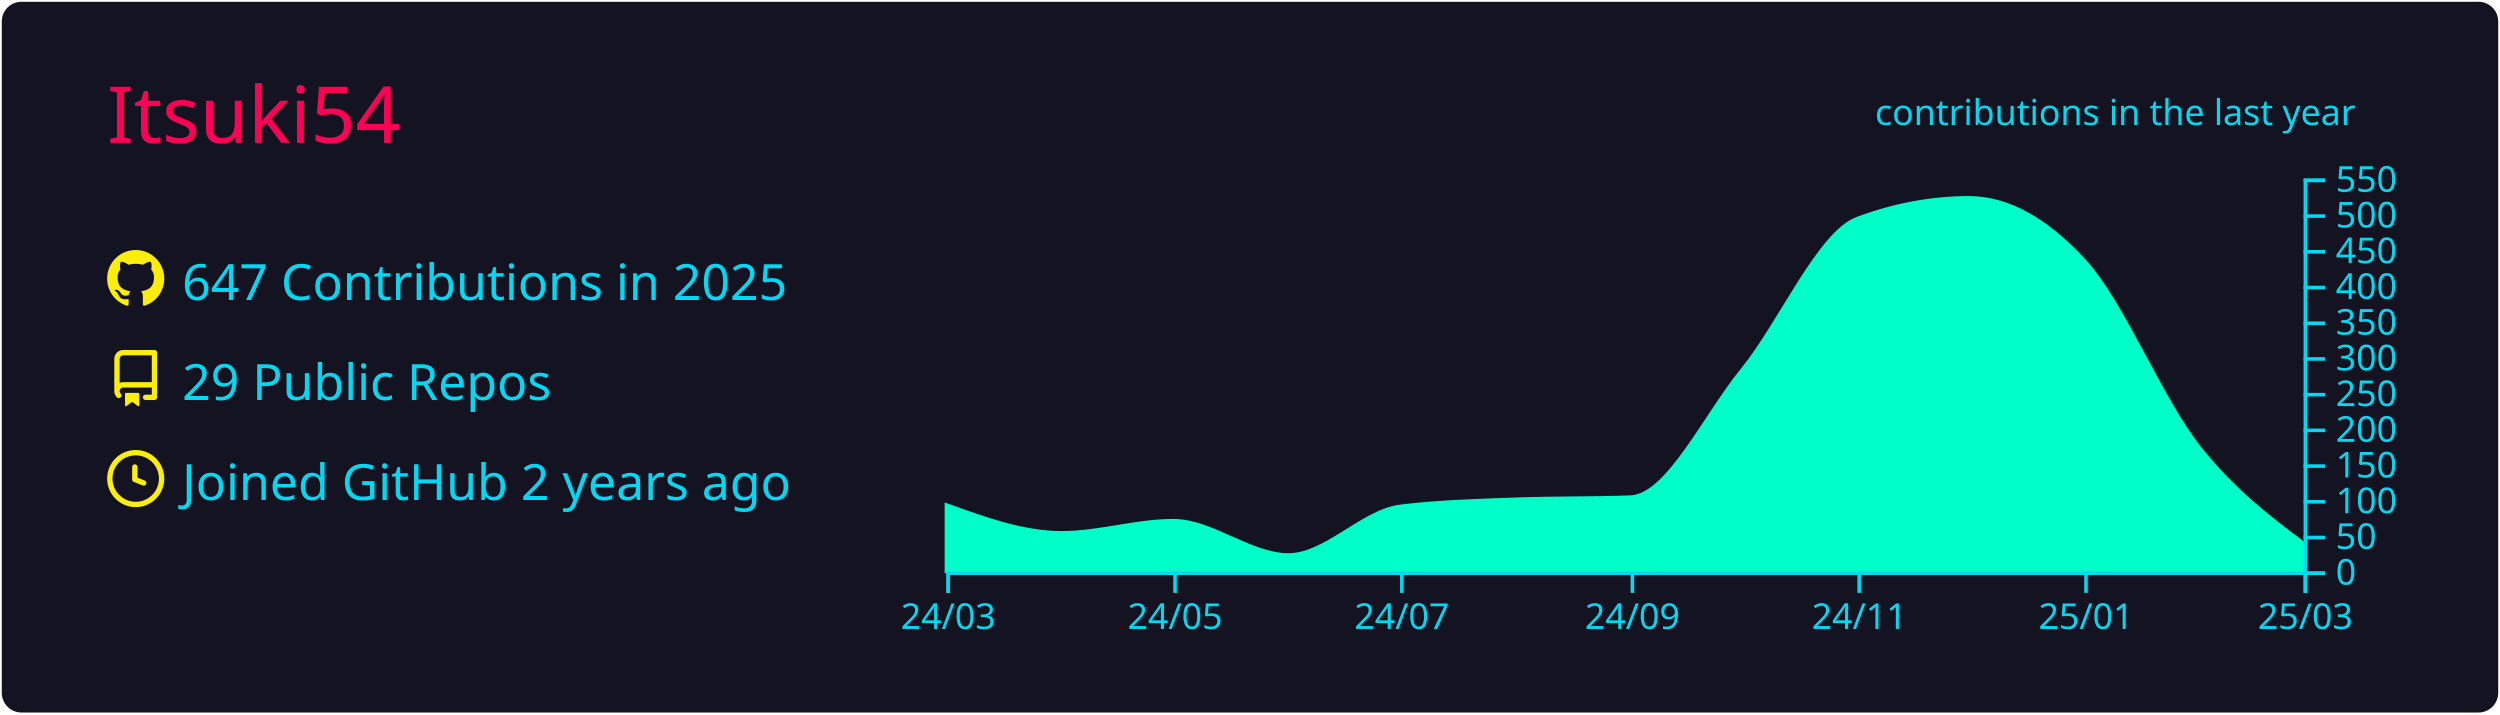
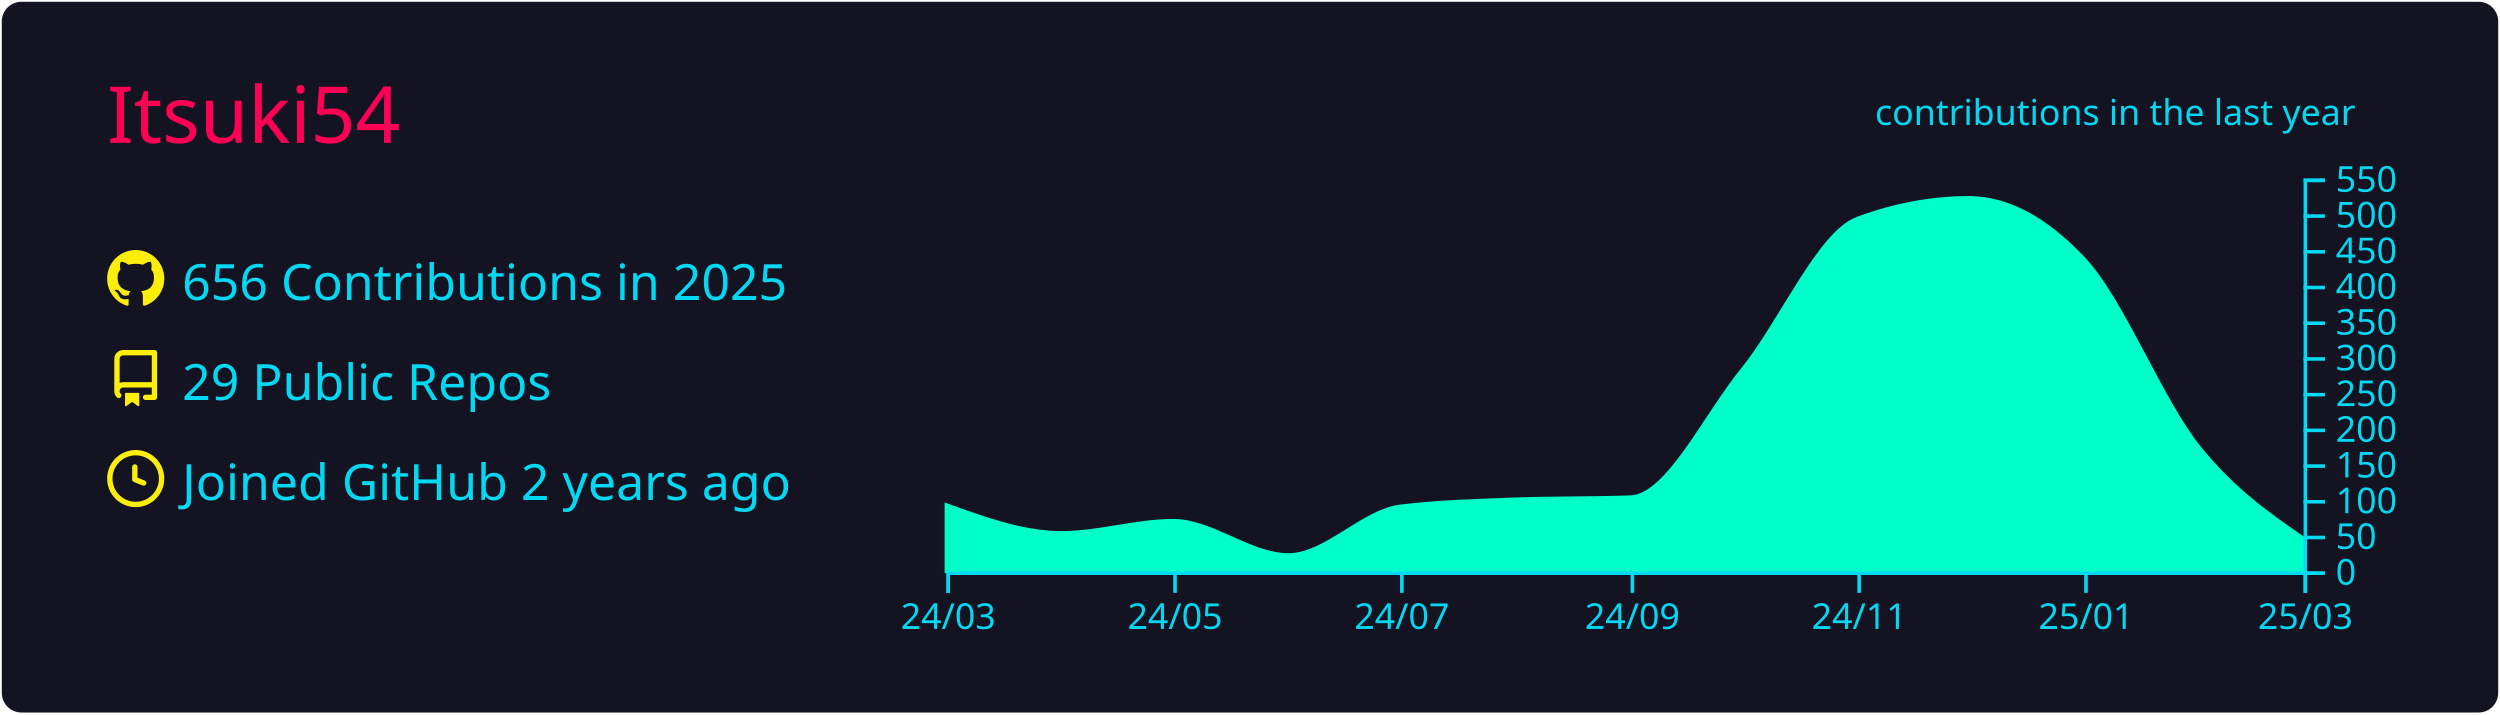
<svg xmlns="http://www.w3.org/2000/svg" width="700" height="200" viewBox="0 0 700 200">
  <style>* {
          font-family: 'Segoe UI', Ubuntu, "Helvetica Neue", Sans-Serif
        }</style>
  <rect x="1" y="1" rx="5" ry="5" height="99%" width="99.714%" stroke="#141321" stroke-width="1" fill="#141321" stroke-opacity="1" />
  <text x="30" y="40" style="font-size: 22px; fill: #ff0055;">Itsuki54</text>
  <g transform="translate(0,40)">
    <g transform="translate(30,30)">
      <g transform="translate(0,0)" width="14" height="14" fill="#fcee0c">
        <path fill-rule="evenodd" d="M8 0C3.58 0 0 3.58 0 8c0 3.54 2.29 6.53 5.47 7.59.4.07.55-.17.55-.38 0-.19-.01-.82-.01-1.49-2.01.37-2.53-.49-2.69-.94-.09-.23-.48-.94-.82-1.13-.28-.15-.68-.52-.01-.53.63-.01 1.08.58 1.23.82.72 1.21 1.87.87 2.33.66.07-.52.28-.87.51-1.07-1.78-.2-3.64-.89-3.64-3.95 0-.87.31-1.59.82-2.15-.08-.2-.36-1.02.08-2.12 0 0 .67-.21 2.2.82.64-.18 1.32-.27 2-.27.68 0 1.36.09 2 .27 1.53-1.04 2.2-.82 2.2-.82.44 1.1.16 1.92.08 2.12.51.56.82 1.27.82 2.15 0 3.07-1.87 3.75-3.65 3.95.29.25.54.73.54 1.48 0 1.07-.01 1.93-.01 2.2 0 .21.15.46.55.38A8.013 8.013 0 0016 8c0-4.42-3.58-8-8-8z" />
      </g>
      <g transform="translate(0,28)" width="14" height="14" fill="#fcee0c">
        <path fill-rule="evenodd" d="M2 2.5A2.5 2.5 0 014.5 0h8.75a.75.75 0 01.75.75v12.5a.75.75 0 01-.75.75h-2.5a.75.75 0 110-1.5h1.75v-2h-8a1 1 0 00-.714 1.7.75.75 0 01-1.072 1.05A2.495 2.495 0 012 11.5v-9zm10.5-1V9h-8c-.356 0-.694.074-1 .208V2.5a1 1 0 011-1h8zM5 12.25v3.25a.25.25 0 00.4.2l1.45-1.087a.25.25 0 01.3 0L8.6 15.7a.25.25 0 00.4-.2v-3.25a.25.25 0 00-.25-.25h-3.5a.25.25 0 00-.25.25z" />
      </g>
      <g transform="translate(0,56)" width="14" height="14" fill="#fcee0c">
        <path fill-rule="evenodd" d="M1.5 8a6.5 6.5 0 1113 0 6.5 6.5 0 01-13 0zM8 0a8 8 0 100 16A8 8 0 008 0zm.5 4.75a.75.75 0 00-1.5 0v3.5a.75.75 0 00.471.696l2.5 1a.75.75 0 00.557-1.392L8.5 7.742V4.75z" />
      </g>
-       <text x="21" y="14" style="fill: #03d8f3; font-size: 14px;">647 Contributions in 2025</text>
+       <text x="21" y="14" style="fill: #03d8f3; font-size: 14px;">656 Contributions in 2025</text>
      <text x="21" y="42" style="fill: #03d8f3; font-size: 14px;">29 Public Repos</text>
      <text x="21" y="70" style="fill: #03d8f3; font-size: 14px;">Joined GitHub 2 years ago</text>
    </g>
    <g color="#00ffc8" transform="translate(295,10)">
-       <path transform="translate(-30,0)" stroke="#00ffc8" fill="#00ffc8" opacity="1" d="M0,91.4C10.758,95.3,21.516,99.2,32.274,99.2C42.685,99.2,53.096,95.8,63.507,95.8C74.265,95.8,85.023,105.4,95.781,105.4C106.192,105.4,116.603,93.09,127.014,91.8C137.772,90.467,148.53,90.2,159.288,89.8C170.046,89.4,180.804,89.6,191.562,89.2C201.973,88.813,212.384,66.357,222.795,53.6C233.553,40.418,244.311,15.196,255.068,11.2C265.479,7.333,275.89,5.4,286.301,5.4C297.059,5.4,307.817,11.333,318.575,23C329.333,34.667,340.091,61.914,350.849,75.4C360.566,87.581,370.283,94.89,380,102.2L380,110C370.283,110,360.566,110,350.849,110C340.091,110,329.333,110,318.575,110C307.817,110,297.059,110,286.301,110C275.89,110,265.479,110,255.068,110C244.311,110,233.553,110,222.795,110C212.384,110,201.973,110,191.562,110C180.804,110,170.046,110,159.288,110C148.53,110,137.772,110,127.014,110C116.603,110,106.192,110,95.781,110C85.023,110,74.265,110,63.507,110C53.096,110,42.685,110,32.274,110C21.516,110,10.758,110,0,110Z" />
+       <path transform="translate(-30,0)" stroke="#00ffc8" fill="#00ffc8" opacity="1" d="M0,91.4C10.758,95.3,21.516,99.2,32.274,99.2C42.685,99.2,53.096,95.8,63.507,95.8C74.265,95.8,85.023,105.4,95.781,105.4C106.192,105.4,116.603,93.09,127.014,91.8C137.772,90.467,148.53,90.2,159.288,89.8C170.046,89.4,180.804,89.6,191.562,89.2C201.973,88.813,212.384,66.357,222.795,53.6C233.553,40.418,244.311,15.196,255.068,11.2C265.479,7.333,275.89,5.4,286.301,5.4C297.059,5.4,307.817,11.133,318.575,22.6C329.333,34.067,340.091,62.122,350.849,75.4C360.566,87.393,370.283,94.096,380,100.8L380,110C370.283,110,360.566,110,350.849,110C340.091,110,329.333,110,318.575,110C307.817,110,297.059,110,286.301,110C275.89,110,265.479,110,255.068,110C244.311,110,233.553,110,222.795,110C212.384,110,201.973,110,191.562,110C180.804,110,170.046,110,159.288,110C148.53,110,137.772,110,127.014,110C116.603,110,106.192,110,95.781,110C85.023,110,74.265,110,63.507,110C53.096,110,42.685,110,32.274,110C21.516,110,10.758,110,0,110Z" />
      <g color="#03d8f3" transform="translate(-30,110)" fill="none" font-size="10" font-family="sans-serif" text-anchor="middle">
        <path class="domain" stroke="currentColor" d="M0.5,6V0.5H380.5V6" />
        <g class="tick" opacity="1" transform="translate(0.5,0)">
          <line stroke="currentColor" y2="6" />
          <text fill="currentColor" y="9" dy="0.71em">24/03</text>
        </g>
        <g class="tick" opacity="1" transform="translate(64.00685,0)">
          <line stroke="currentColor" y2="6" />
          <text fill="currentColor" y="9" dy="0.71em">24/05</text>
        </g>
        <g class="tick" opacity="1" transform="translate(127.5137,0)">
          <line stroke="currentColor" y2="6" />
          <text fill="currentColor" y="9" dy="0.71em">24/07</text>
        </g>
        <g class="tick" opacity="1" transform="translate(192.0616,0)">
          <line stroke="currentColor" y2="6" />
          <text fill="currentColor" y="9" dy="0.71em">24/09</text>
        </g>
        <g class="tick" opacity="1" transform="translate(255.5685,0)">
          <line stroke="currentColor" y2="6" />
          <text fill="currentColor" y="9" dy="0.71em">24/11</text>
        </g>
        <g class="tick" opacity="1" transform="translate(319.0753,0)">
          <line stroke="currentColor" y2="6" />
          <text fill="currentColor" y="9" dy="0.71em">25/01</text>
        </g>
        <g class="tick" opacity="1" transform="translate(380.5,0)">
          <line stroke="currentColor" y2="6" />
          <text fill="currentColor" y="9" dy="0.71em">25/03</text>
        </g>
      </g>
      <g color="#03d8f3" transform="translate(350,0)" fill="none" font-size="10" font-family="sans-serif" text-anchor="start">
        <path class="domain" stroke="currentColor" d="M6,110.5H0.5V0.5H6" />
        <g class="tick" opacity="1" transform="translate(0,110.5)">
          <line stroke="currentColor" x2="6" />
          <text fill="currentColor" x="9" dy="0.32em">0</text>
        </g>
        <g class="tick" opacity="1" transform="translate(0,100.5)">
          <line stroke="currentColor" x2="6" />
          <text fill="currentColor" x="9" dy="0.32em">50</text>
        </g>
        <g class="tick" opacity="1" transform="translate(0,90.5)">
          <line stroke="currentColor" x2="6" />
          <text fill="currentColor" x="9" dy="0.32em">100</text>
        </g>
        <g class="tick" opacity="1" transform="translate(0,80.5)">
          <line stroke="currentColor" x2="6" />
          <text fill="currentColor" x="9" dy="0.32em">150</text>
        </g>
        <g class="tick" opacity="1" transform="translate(0,70.5)">
          <line stroke="currentColor" x2="6" />
          <text fill="currentColor" x="9" dy="0.32em">200</text>
        </g>
        <g class="tick" opacity="1" transform="translate(0,60.5)">
          <line stroke="currentColor" x2="6" />
          <text fill="currentColor" x="9" dy="0.32em">250</text>
        </g>
        <g class="tick" opacity="1" transform="translate(0,50.5)">
          <line stroke="currentColor" x2="6" />
          <text fill="currentColor" x="9" dy="0.32em">300</text>
        </g>
        <g class="tick" opacity="1" transform="translate(0,40.5)">
          <line stroke="currentColor" x2="6" />
          <text fill="currentColor" x="9" dy="0.32em">350</text>
        </g>
        <g class="tick" opacity="1" transform="translate(0,30.5)">
          <line stroke="currentColor" x2="6" />
          <text fill="currentColor" x="9" dy="0.32em">400</text>
        </g>
        <g class="tick" opacity="1" transform="translate(0,20.5)">
          <line stroke="currentColor" x2="6" />
          <text fill="currentColor" x="9" dy="0.32em">450</text>
        </g>
        <g class="tick" opacity="1" transform="translate(0,10.5)">
          <line stroke="currentColor" x2="6" />
          <text fill="currentColor" x="9" dy="0.32em">500</text>
        </g>
        <g class="tick" opacity="1" transform="translate(0,0.5)">
          <line stroke="currentColor" x2="6" />
          <text fill="currentColor" x="9" dy="0.32em">550</text>
        </g>
      </g>
      <g>
        <text y="-15" x="230" style="fill: #03d8f3; font-size: 10px;">contributions in the last year</text>
      </g>
    </g>
  </g>
</svg>
